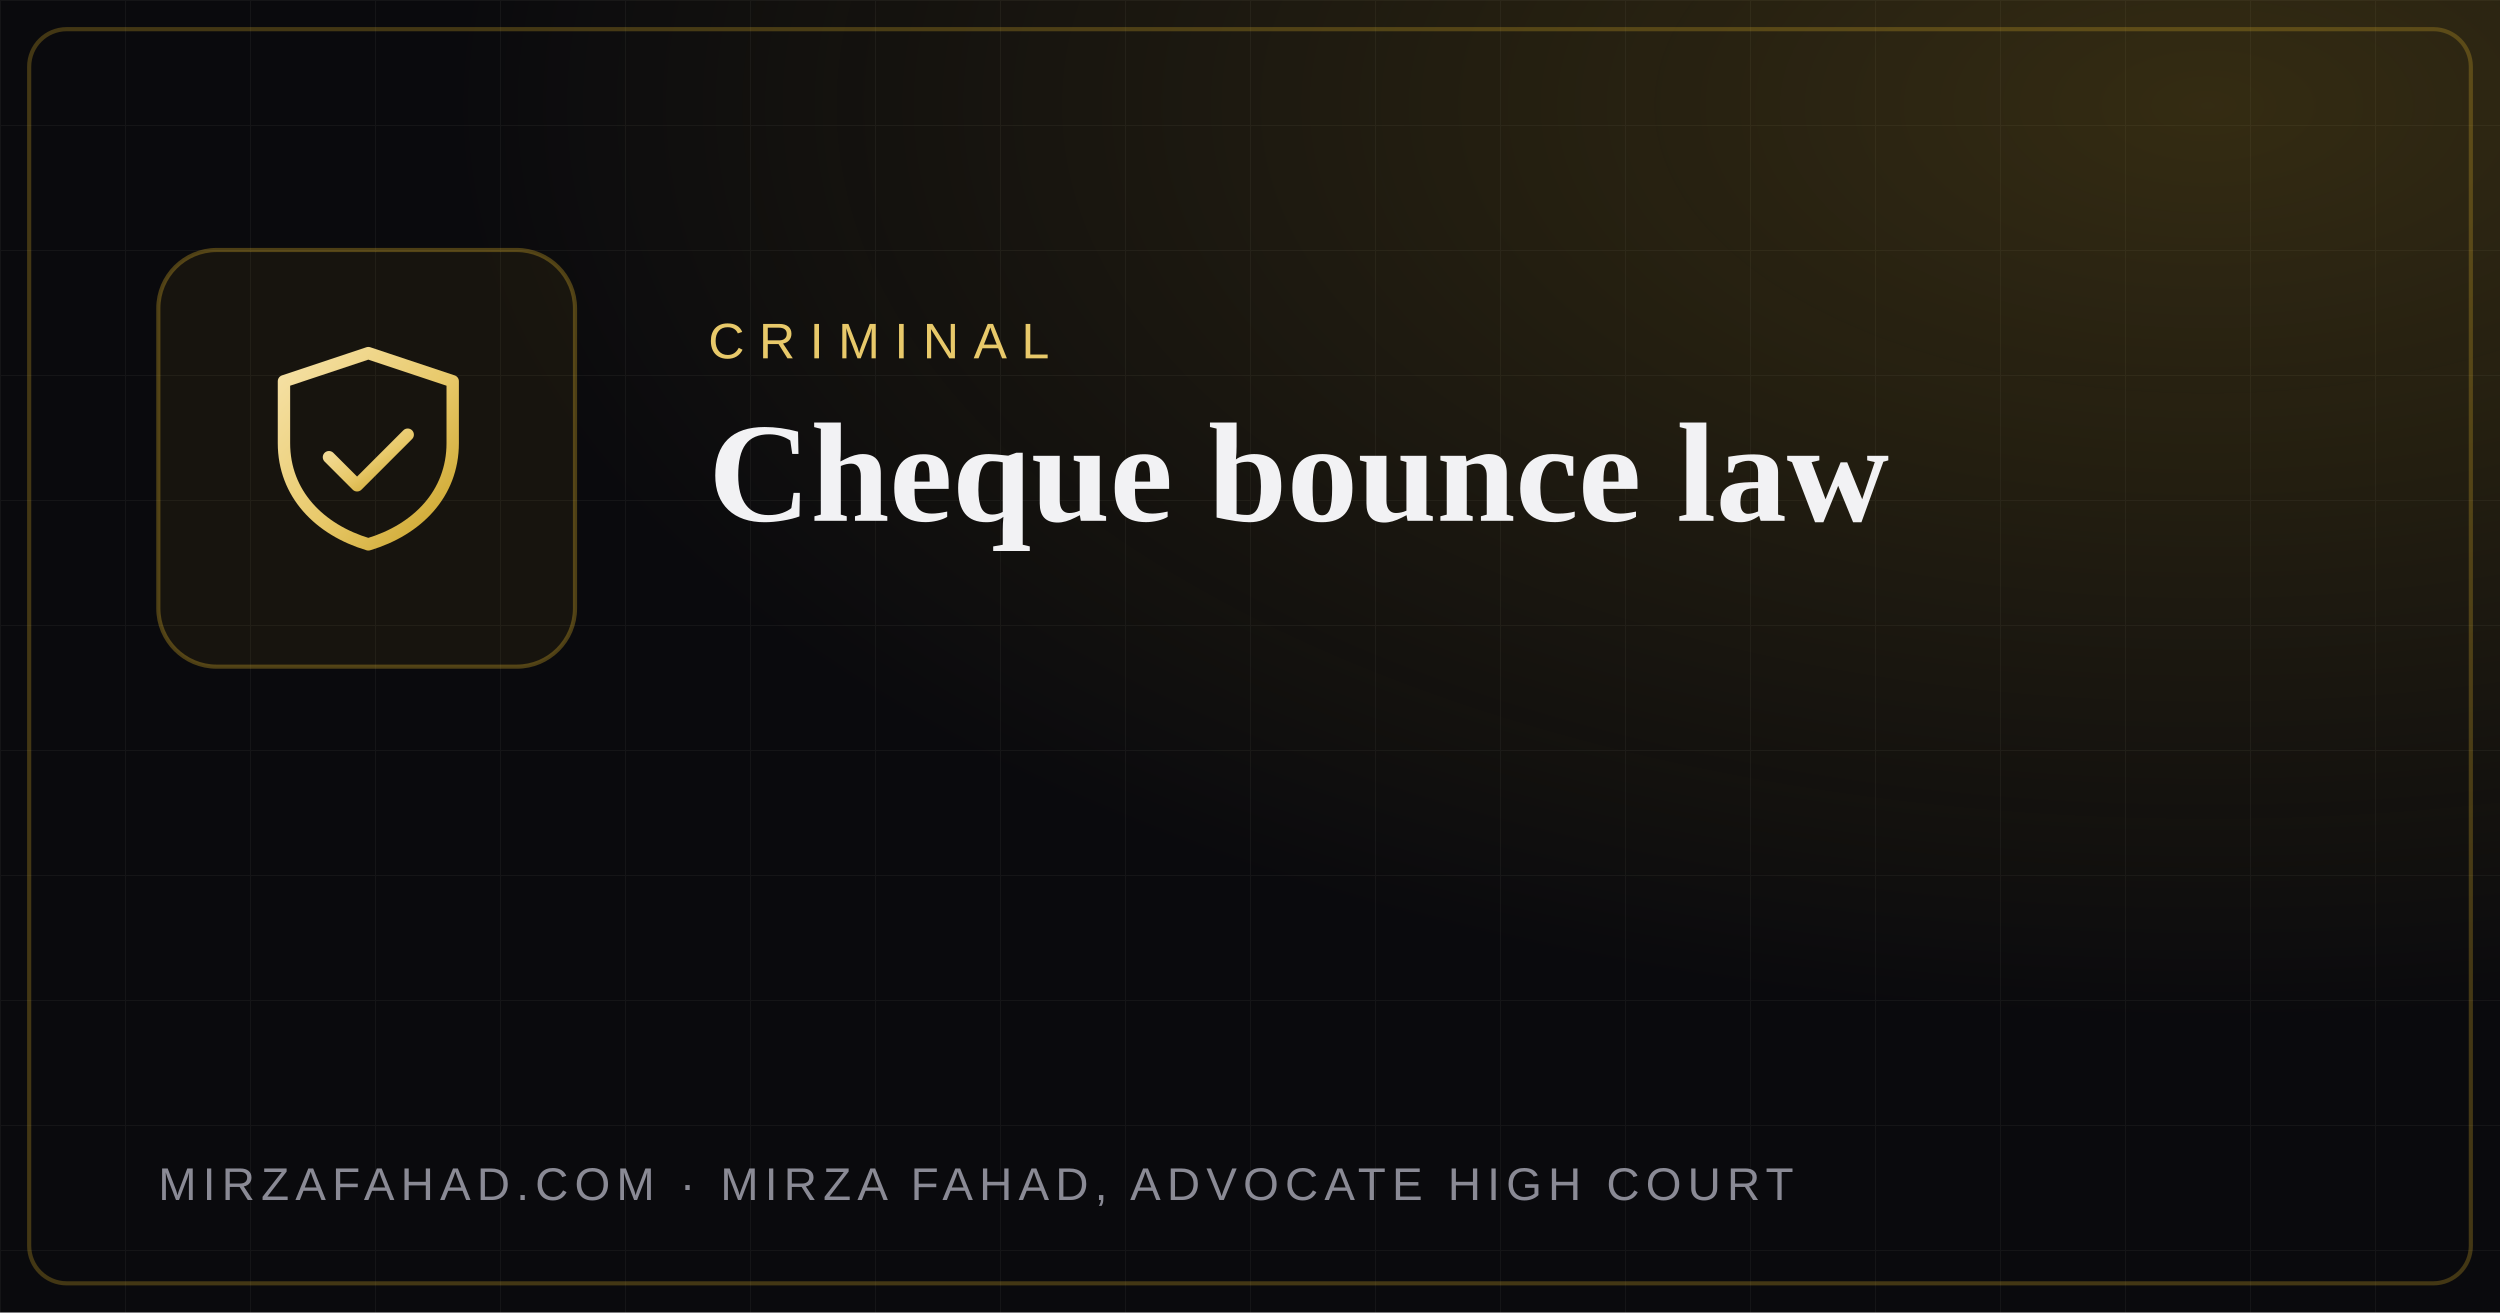
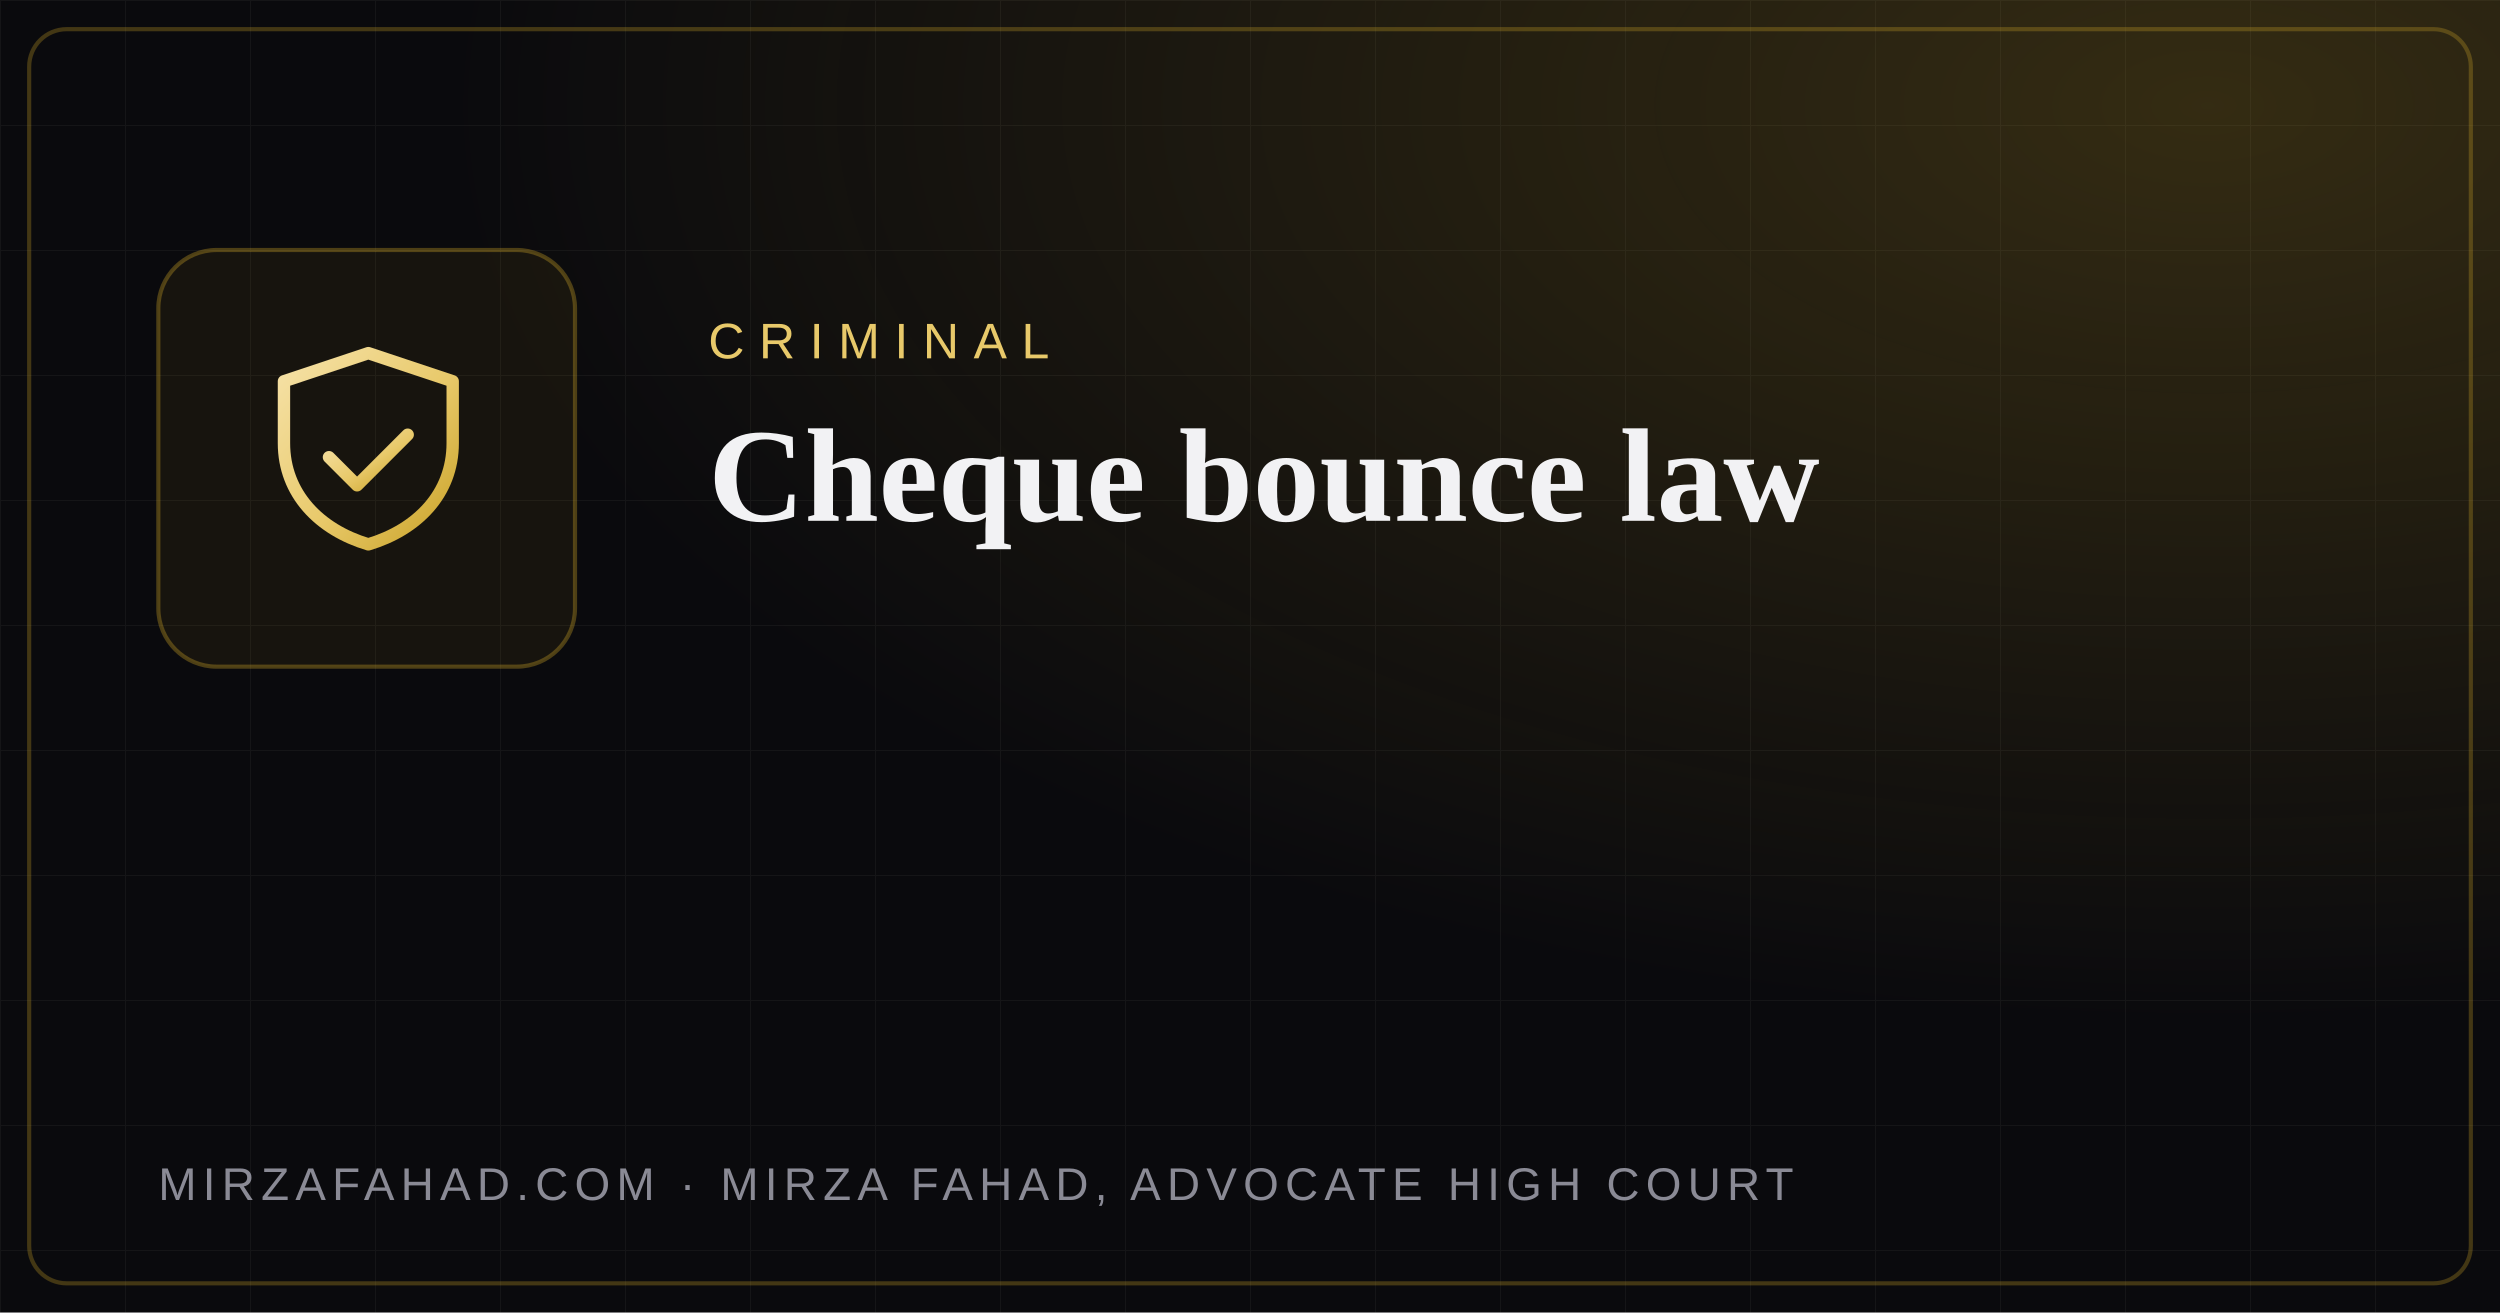
<svg xmlns="http://www.w3.org/2000/svg" viewBox="0 0 1200 630" font-family="Georgia, 'Times New Roman', serif">
  <defs>
    <linearGradient id="gold" x1="0" y1="0" x2="1" y2="1">
      <stop offset="0" stop-color="#f6e2a8" />
      <stop offset=".55" stop-color="#e8c96a" />
      <stop offset="1" stop-color="#c9a227" />
    </linearGradient>
    <radialGradient id="glow" cx="88%" cy="8%" r="70%">
      <stop offset="0" stop-color="#c9a227" stop-opacity=".22" />
      <stop offset="1" stop-color="#c9a227" stop-opacity="0" />
    </radialGradient>
    <pattern id="grid" width="60" height="60" patternUnits="userSpaceOnUse">
      <path d="M60 0H0v60" fill="none" stroke="#ffffff" stroke-opacity=".045" stroke-width="1" />
    </pattern>
  </defs>
  <rect width="1200" height="630" fill="#0a0a0d" />
  <rect width="1200" height="630" fill="url(#grid)" />
  <rect width="1200" height="630" fill="url(#glow)" />
  <rect x="14" y="14" width="1172" height="602" rx="18" fill="none" stroke="#c9a227" stroke-opacity=".3" stroke-width="2" />
  <rect x="76" y="120" width="200" height="200" rx="28" fill="#c9a227" fill-opacity=".07" stroke="#c9a227" stroke-opacity=".35" stroke-width="2" />
  <g transform="translate(112 156) scale(2.7)" fill="none" stroke="url(#gold)" stroke-width="2.2" stroke-linecap="round" stroke-linejoin="round">
    <path d="M24 5l15 5v11c0 9-6.3 15.4-15 18-8.7-2.6-15-9-15-18V10z" />
    <path d="M17 23.5l5 5 9-9" />
  </g>
  <text x="340" y="172" font-family="Verdana, Arial, sans-serif" font-size="24" letter-spacing="7" fill="#e8c96a">CRIMINAL</text>
-   <text x="340" y="250" font-size="68" font-weight="600" fill="#f2f2f4">Cheque bounce law</text>
+   <text x="340" y="250" font-size="64" font-weight="600" fill="#f2f2f4">Cheque bounce law</text>
  <path d="M76 500h140" stroke="url(#gold)" stroke-width="3" />
  <text x="76" y="576" font-family="Verdana, Arial, sans-serif" font-size="22" letter-spacing="3" fill="#8a8a95">MIRZAFAHAD.COM · MIRZA FAHAD, ADVOCATE HIGH COURT</text>
</svg>
